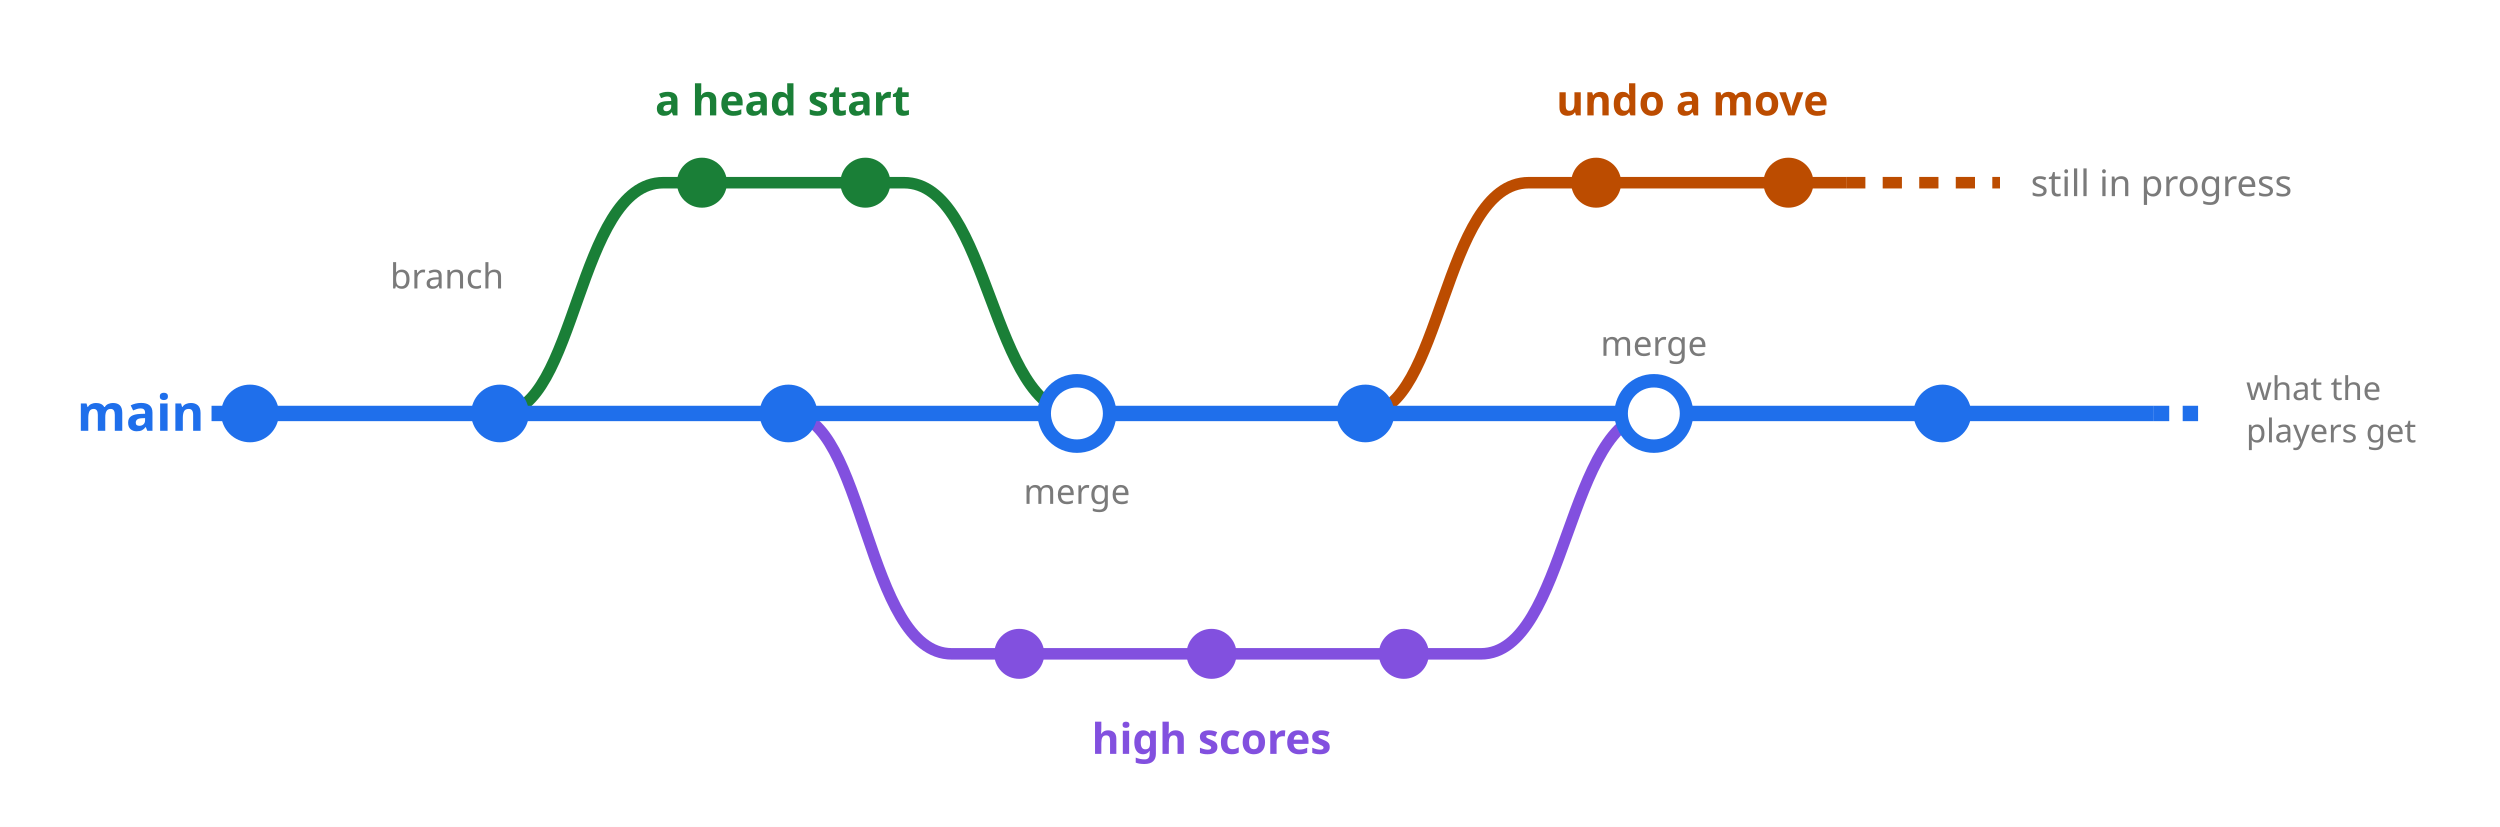
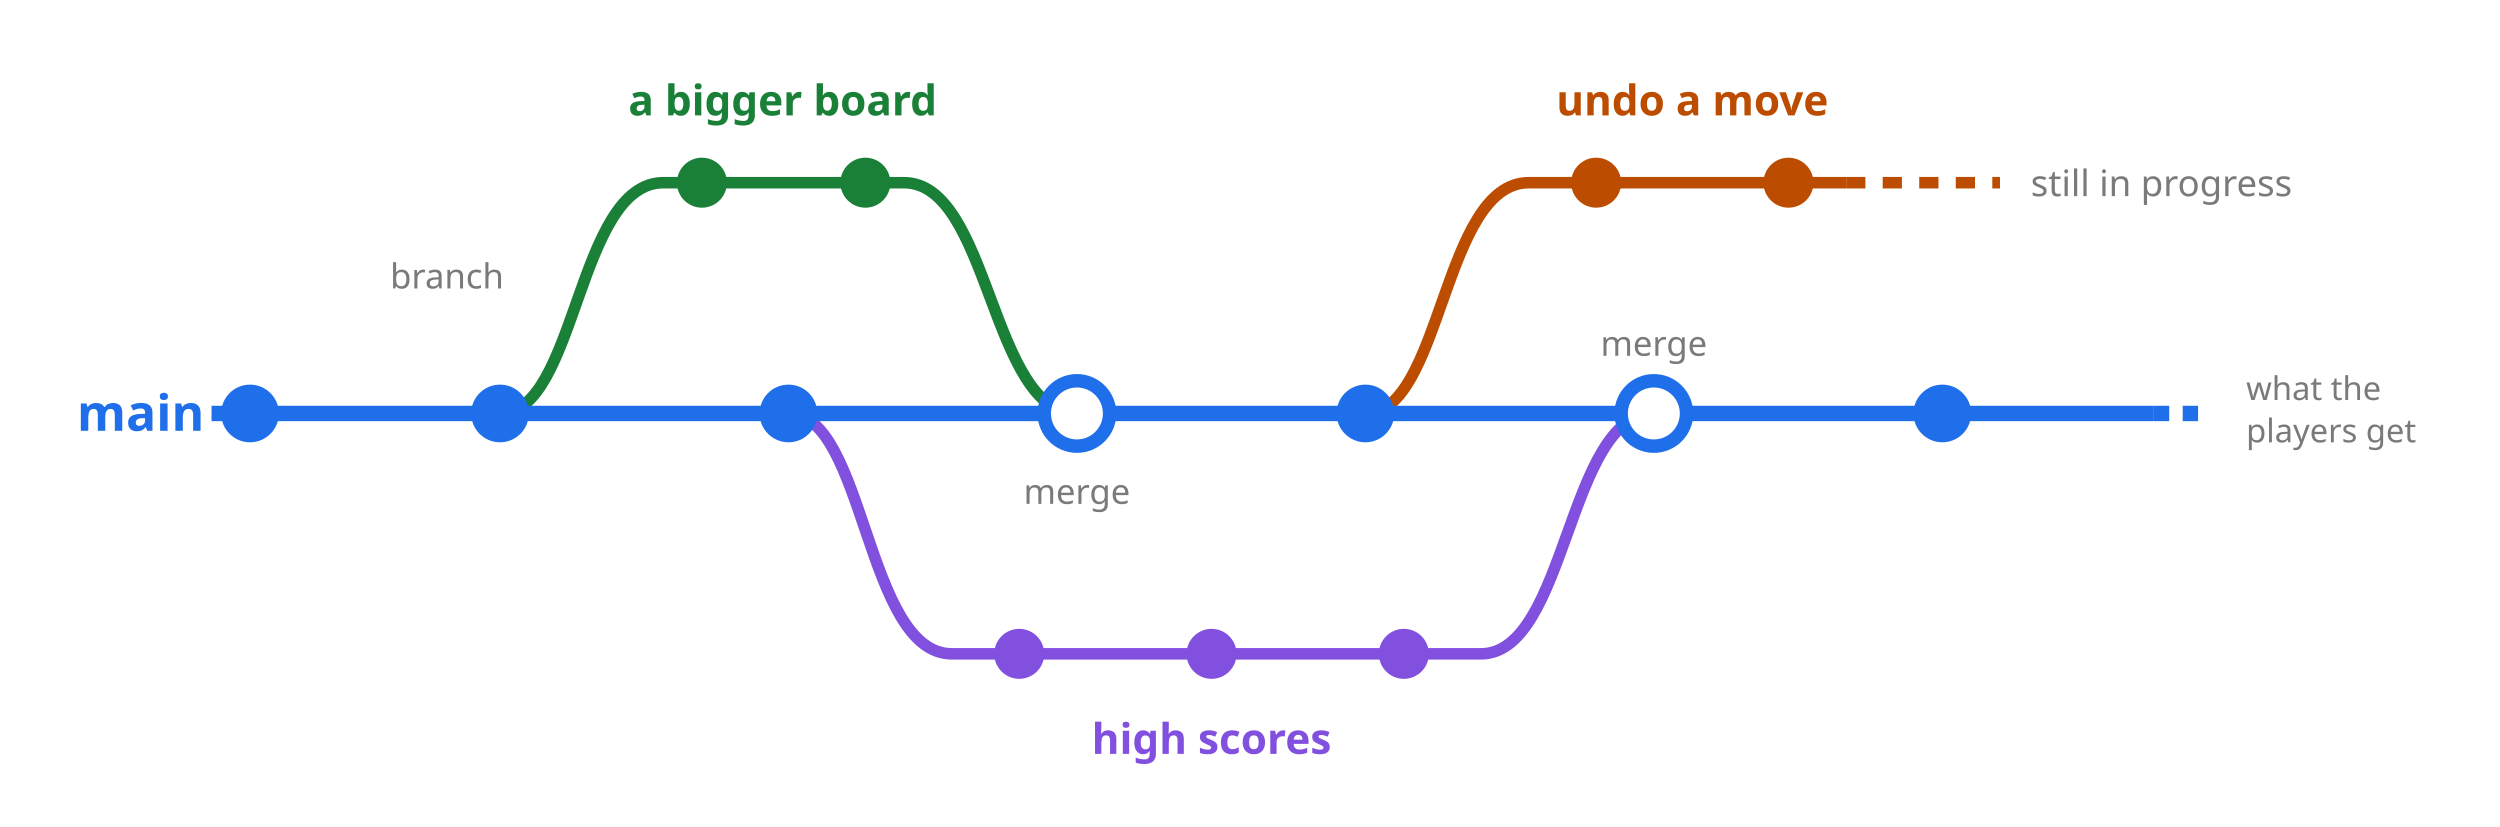
<svg xmlns="http://www.w3.org/2000/svg" viewBox="0 0 1300 430" width="1300" height="430" font-family="Segoe UI, Calibri, Carlito, sans-serif">
  <rect width="1300" height="430" fill="#ffffff" />
  <path d="M260 215 C 300 215, 300 95, 345 95 L 470 95 C 515 95, 515 215, 560 215" fill="none" stroke="#1a7f37" stroke-width="6" />
  <circle cx="365" cy="95" r="13" fill="#1a7f37" />
  <circle cx="450" cy="95" r="13" fill="#1a7f37" />
-   <text x="407" y="60" text-anchor="middle" font-size="22" font-weight="700" fill="#1a7f37">a head start</text>
+   <text x="407" y="60" text-anchor="middle" font-size="22" font-weight="700" fill="#1a7f37">a bigger board</text>
  <path d="M410 215 C 450 215, 450 340, 495 340 L 770 340 C 815 340, 815 215, 860 215" fill="none" stroke="#8250df" stroke-width="6" />
  <circle cx="530" cy="340" r="13" fill="#8250df" />
  <circle cx="630" cy="340" r="13" fill="#8250df" />
  <circle cx="730" cy="340" r="13" fill="#8250df" />
  <text x="630" y="392" text-anchor="middle" font-size="22" font-weight="700" fill="#8250df">high scores</text>
  <path d="M710 215 C 750 215, 750 95, 795 95 L 960 95" fill="none" stroke="#bc4c00" stroke-width="6" />
  <path d="M960 95 L 1040 95" fill="none" stroke="#bc4c00" stroke-width="6" stroke-dasharray="10 9" />
  <circle cx="830" cy="95" r="13" fill="#bc4c00" />
  <circle cx="930" cy="95" r="13" fill="#bc4c00" />
  <text x="880" y="60" text-anchor="middle" font-size="22" font-weight="700" fill="#bc4c00">undo a move</text>
  <text x="1056" y="102" font-size="19" fill="#7a7a7a">still in progress</text>
  <path d="M110 215 L 1120 215" stroke="#1f6feb" stroke-width="8" />
  <circle cx="130" cy="215" r="15" fill="#1f6feb" />
  <circle cx="260" cy="215" r="15" fill="#1f6feb" />
  <circle cx="410" cy="215" r="15" fill="#1f6feb" />
  <circle cx="560" cy="215" r="17" fill="#ffffff" stroke="#1f6feb" stroke-width="7" />
  <circle cx="710" cy="215" r="15" fill="#1f6feb" />
  <circle cx="860" cy="215" r="17" fill="#ffffff" stroke="#1f6feb" stroke-width="7" />
  <circle cx="1010" cy="215" r="15" fill="#1f6feb" />
  <path d="M1120 215 L 1150 215" stroke="#1f6feb" stroke-width="8" stroke-dasharray="8 7" />
  <text x="40" y="224" font-size="26" font-weight="700" fill="#1f6feb">main</text>
  <text x="1168" y="208" font-size="17" fill="#7a7a7a">what the</text>
  <text x="1168" y="230" font-size="17" fill="#7a7a7a">players get</text>
  <text x="262" y="150" font-size="18" fill="#7a7a7a" text-anchor="end">branch</text>
  <text x="560" y="262" font-size="18" fill="#7a7a7a" text-anchor="middle">merge</text>
  <text x="860" y="185" font-size="18" fill="#7a7a7a" text-anchor="middle">merge</text>
</svg>
